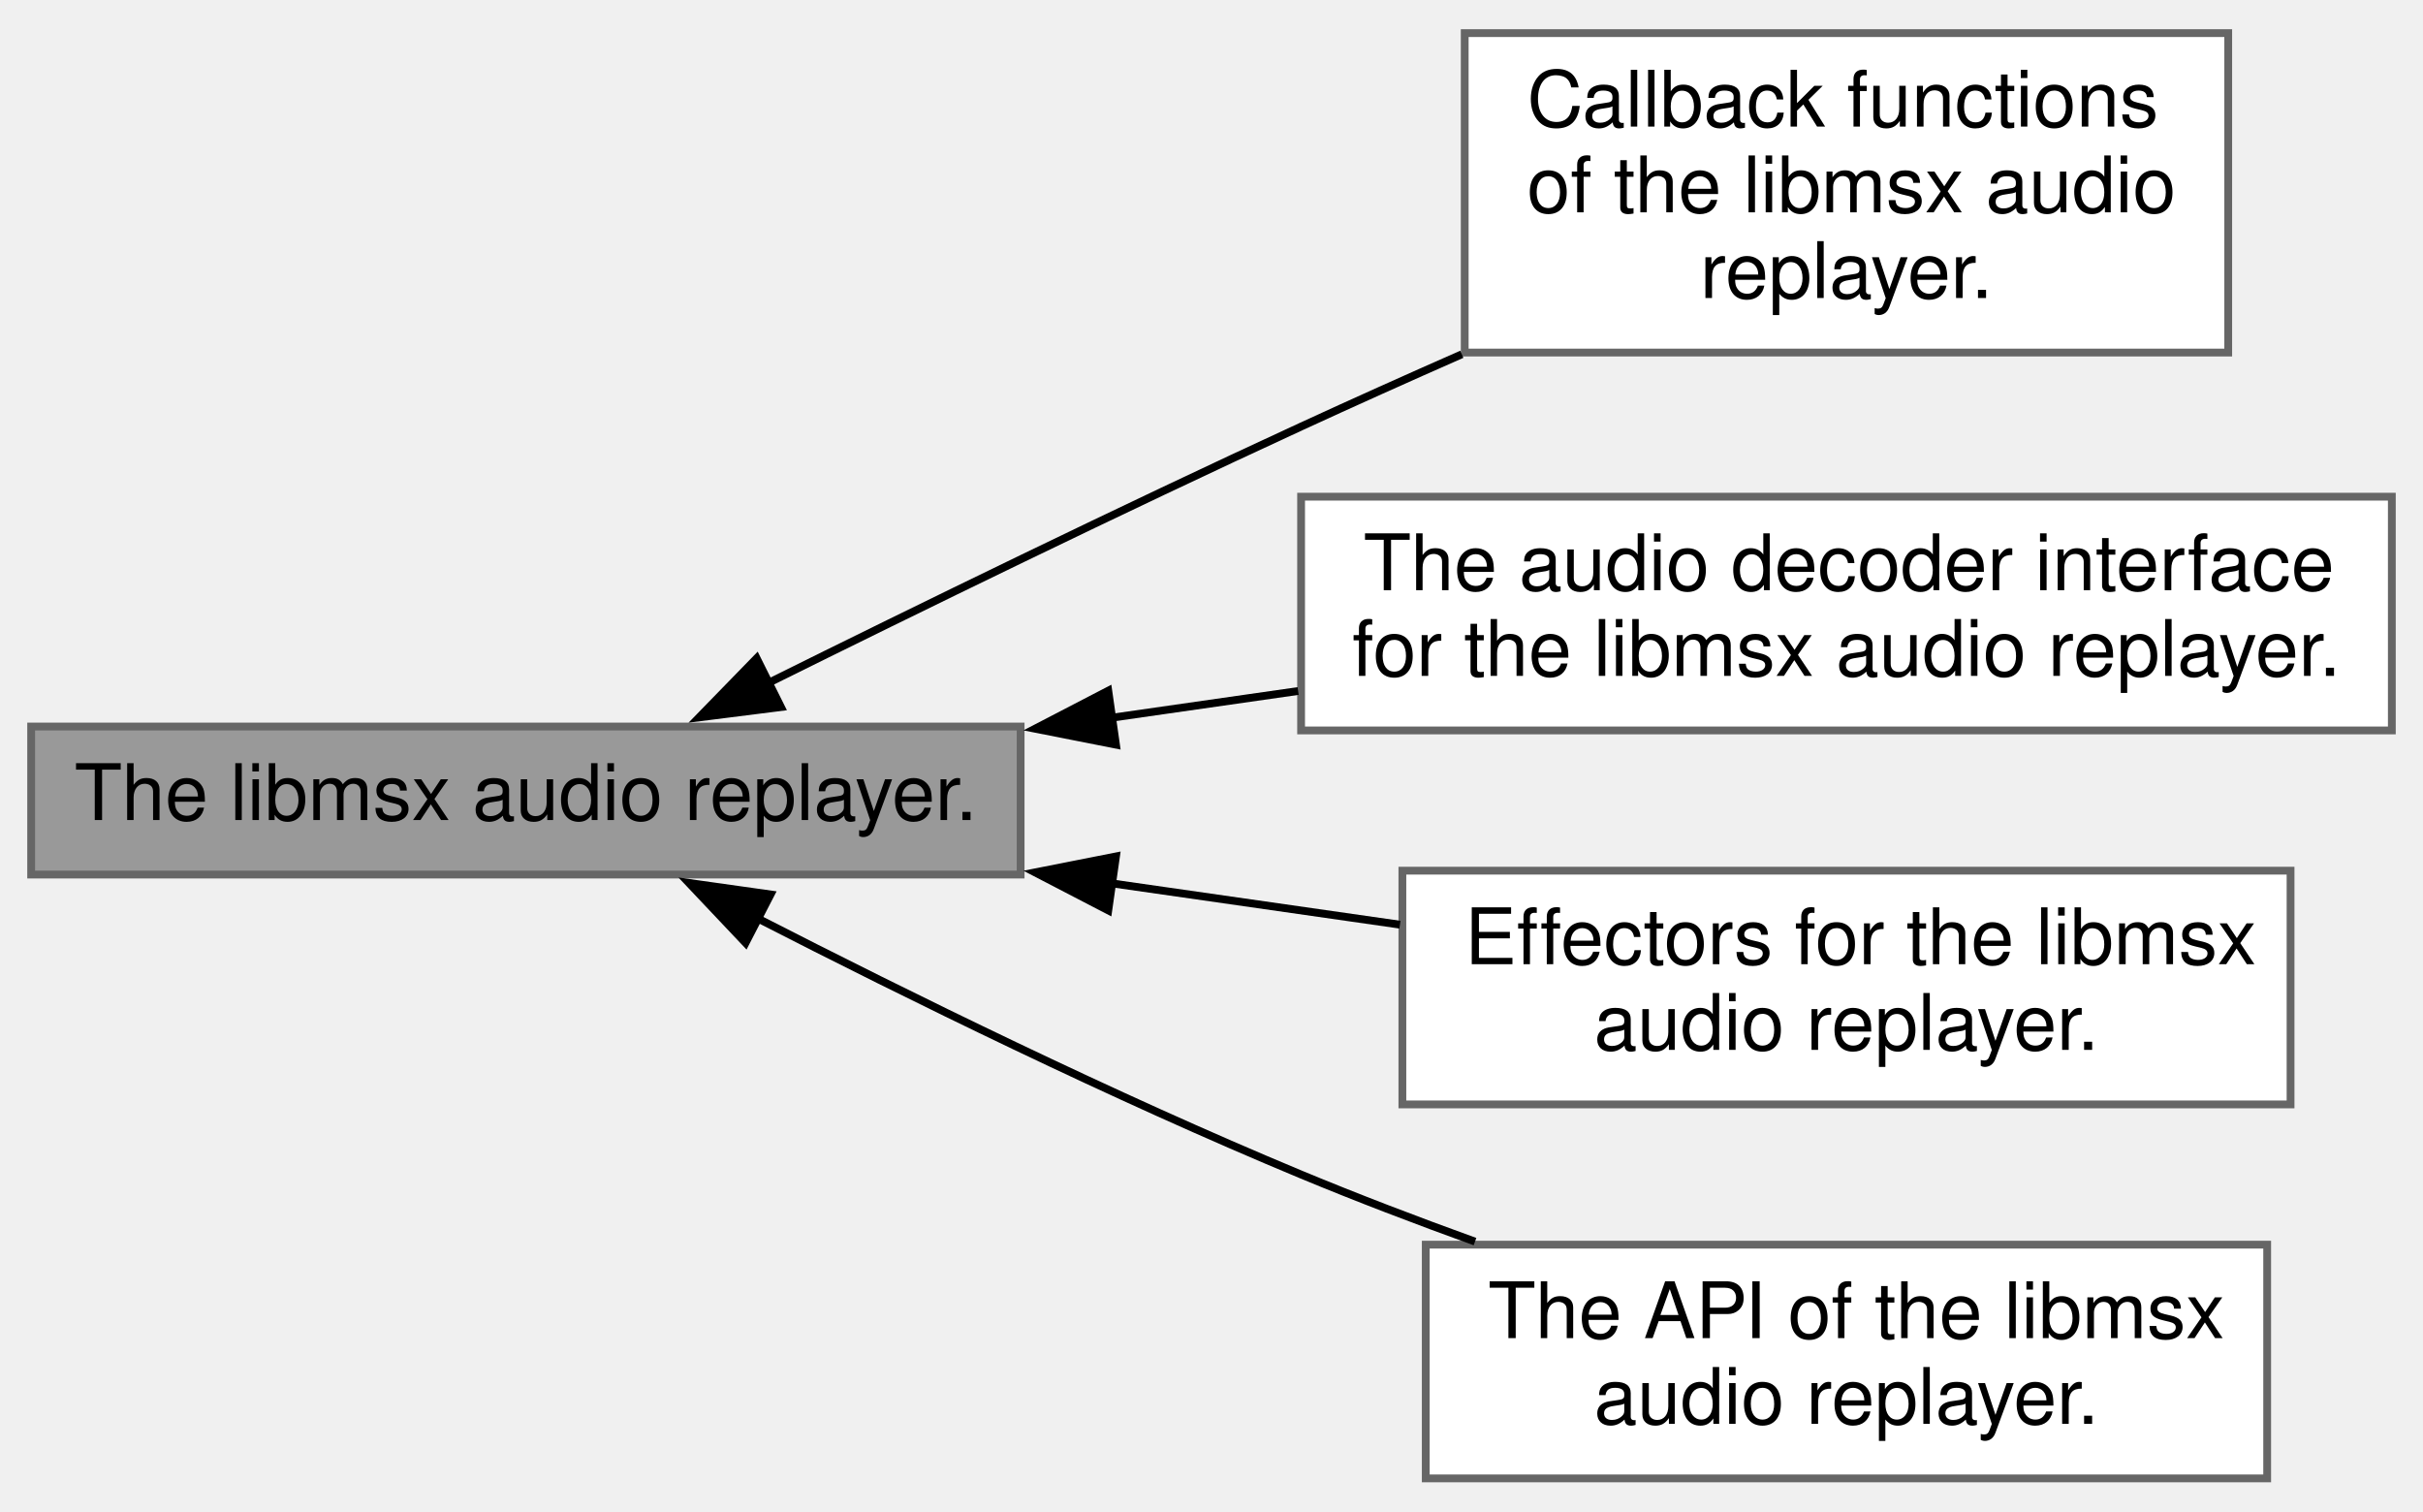
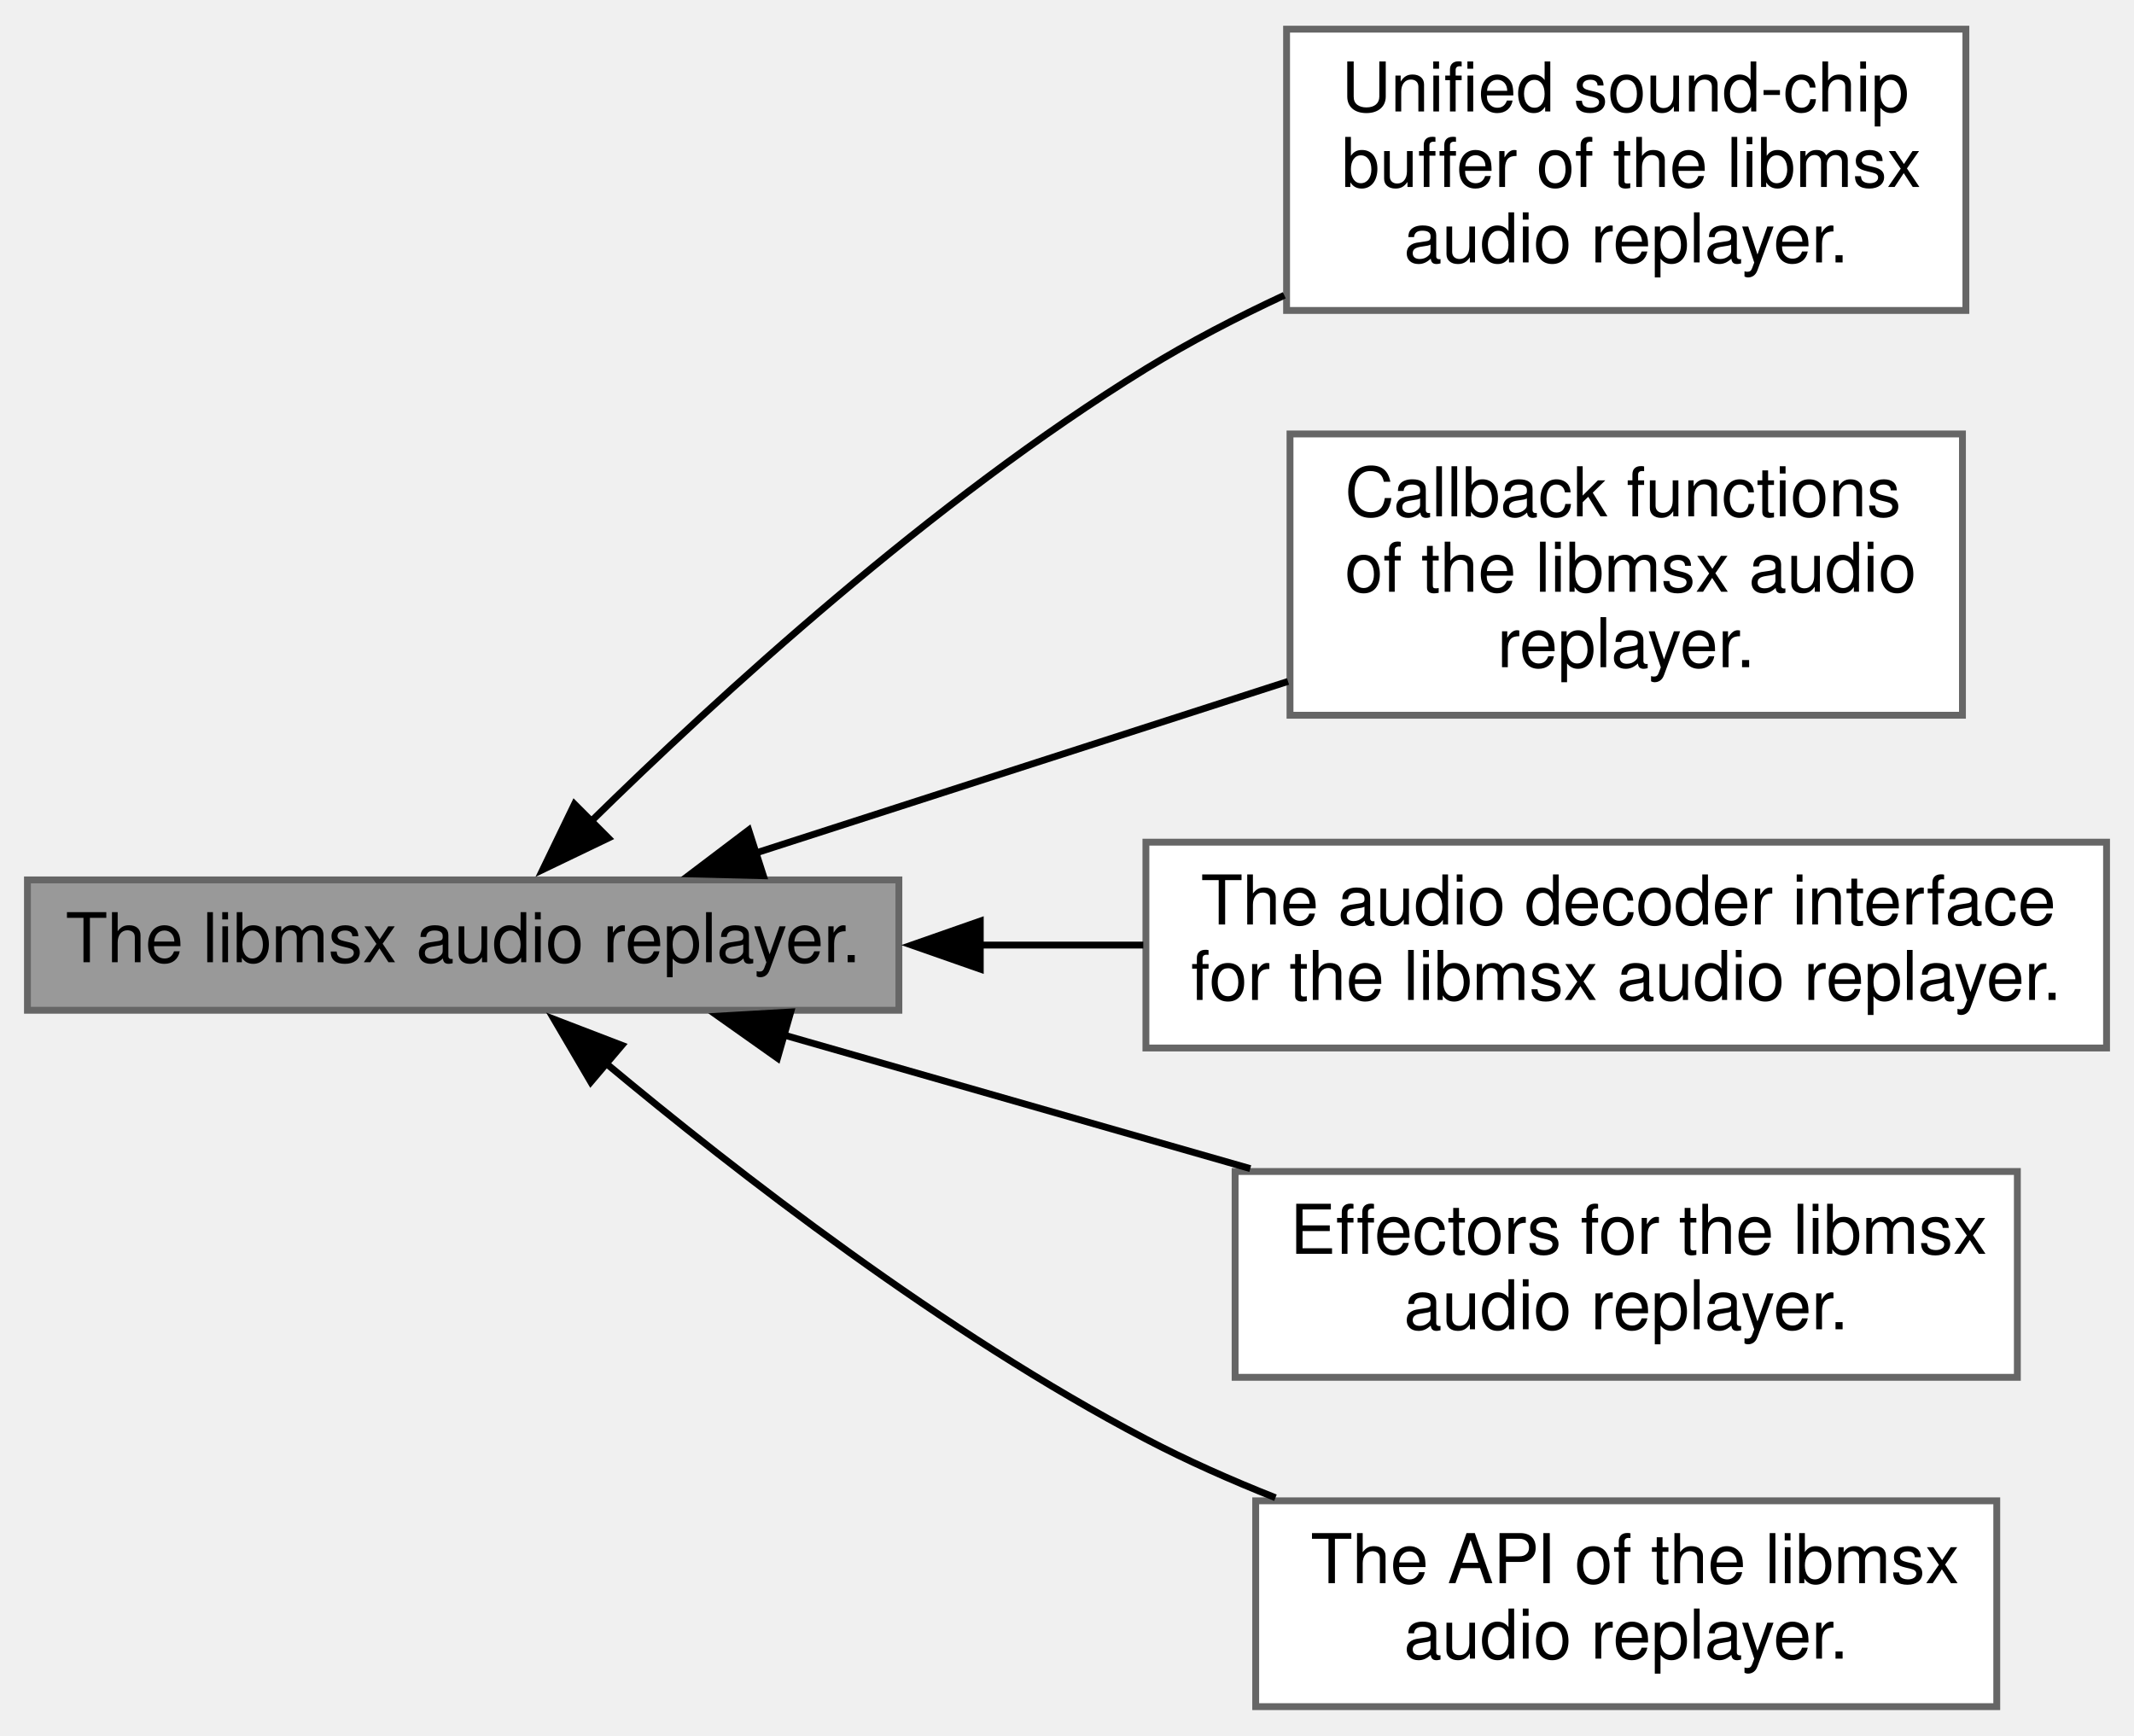
- <svg xmlns="http://www.w3.org/2000/svg" xmlns:xlink="http://www.w3.org/1999/xlink" width="311pt" height="194pt" viewBox="0.00 0.00 311.00 193.50">
-   <g id="graph0" class="graph" transform="scale(1 1) rotate(0) translate(4 189.5)">
+ <svg xmlns="http://www.w3.org/2000/svg" xmlns:xlink="http://www.w3.org/1999/xlink" width="311pt" height="253pt" viewBox="0.00 0.00 311.00 252.50">
+   <g id="graph0" class="graph" transform="scale(1 1) rotate(0) translate(4 248.5)">
    <g id="node1" class="node">
      <g id="a_node1">
        <a xlink:title="#include &lt;audio.h&gt;">
-           <polygon fill="#999999" stroke="#666666" points="127,-96.5 0,-96.5 0,-77.5 127,-77.5 127,-96.5" />
-           <text text-anchor="middle" x="63.5" y="-84.5" font-family="Helvetica,sans-Serif" font-size="10.00">The libmsx audio replayer.</text>
+           <polygon fill="#999999" stroke="#666666" points="127,-120.5 0,-120.5 0,-101.5 127,-101.5 127,-120.5" />
+           <text text-anchor="middle" x="63.5" y="-108.5" font-family="Helvetica,sans-Serif" font-size="10.00">The libmsx audio replayer.</text>
        </a>
      </g>
    </g>
    <g id="node2" class="node">
      <g id="a_node2">
+         <a xlink:href="group__AUDIO__BUFFER.html" target="_top" xlink:title="#include &lt;audio_buf.h&gt;">
+           <polygon fill="white" stroke="#666666" points="282.5,-244.5 183.5,-244.5 183.5,-203.5 282.5,-203.5 282.5,-244.5" />
+           <text text-anchor="start" x="191.5" y="-232.5" font-family="Helvetica,sans-Serif" font-size="10.00">Unified sound-chip</text>
+           <text text-anchor="start" x="191.5" y="-221.5" font-family="Helvetica,sans-Serif" font-size="10.00"> buffer of the libmsx</text>
+           <text text-anchor="middle" x="233" y="-210.5" font-family="Helvetica,sans-Serif" font-size="10.00"> audio replayer.</text>
+         </a>
+       </g>
+     </g>
+     <g id="edge3" class="edge">
+       <path fill="none" stroke="black" d="M81.95,-128.84C100.67,-147.24 131.94,-175.87 163,-195 169.31,-198.88 176.23,-202.48 183.17,-205.71" />
+       <polygon fill="black" stroke="black" points="84.66,-126.6 75.11,-122.01 79.72,-131.55 84.66,-126.6" />
+     </g>
+     <g id="node3" class="node">
+       <g id="a_node3">
        <a xlink:href="group__AUDIO__CALLBACK.html" target="_top" xlink:title="#include &lt;audio_cb.h&gt;">
          <polygon fill="white" stroke="#666666" points="282,-185.5 184,-185.5 184,-144.5 282,-144.5 282,-185.5" />
          <text text-anchor="start" x="192" y="-173.5" font-family="Helvetica,sans-Serif" font-size="10.00">Callback functions</text>
          <text text-anchor="start" x="192" y="-162.5" font-family="Helvetica,sans-Serif" font-size="10.00"> of the libmsx audio</text>
          <text text-anchor="middle" x="233" y="-151.5" font-family="Helvetica,sans-Serif" font-size="10.00"> replayer.</text>
        </a>
      </g>
    </g>
-     <g id="edge3" class="edge">
-       <path fill="none" stroke="black" d="M94.45,-102.01C113.89,-111.65 139.82,-124.32 163,-135 169.64,-138.06 176.68,-141.22 183.63,-144.28" />
-       <polygon fill="black" stroke="black" points="96.24,-99 85.73,-97.67 93.12,-105.26 96.24,-99" />
+     <g id="edge4" class="edge">
+       <path fill="none" stroke="black" d="M105.92,-124.35C129.48,-131.95 159.1,-141.5 183.71,-149.43" />
+       <polygon fill="black" stroke="black" points="107.25,-121.11 96.66,-121.37 105.11,-127.77 107.25,-121.11" />
    </g>
-     <g id="node3" class="node">
-       <g id="a_node3">
+     <g id="node4" class="node">
+       <g id="a_node4">
        <a xlink:href="group__AUDIO__DECODER.html" target="_top" xlink:title="#include &lt;audio_dec.h&gt;">
          <polygon fill="white" stroke="#666666" points="303,-126 163,-126 163,-96 303,-96 303,-126" />
          <text text-anchor="start" x="171" y="-114" font-family="Helvetica,sans-Serif" font-size="10.00">The audio decoder interface</text>
          <text text-anchor="middle" x="233" y="-103" font-family="Helvetica,sans-Serif" font-size="10.00"> for the libmsx audio replayer.</text>
        </a>
      </g>
    </g>
-     <g id="edge4" class="edge">
-       <path fill="none" stroke="black" d="M138.55,-97.61C146.55,-98.76 154.68,-99.92 162.62,-101.06" />
-       <polygon fill="black" stroke="black" points="139.24,-94.17 128.85,-96.22 138.25,-101.1 139.24,-94.17" />
+     <g id="edge5" class="edge">
+       <path fill="none" stroke="black" d="M138.83,-111C146.74,-111 154.77,-111 162.62,-111" />
+       <polygon fill="black" stroke="black" points="138.86,-107.5 128.86,-111 138.86,-114.5 138.86,-107.5" />
    </g>
-     <g id="node4" class="node">
-       <g id="a_node4">
+     <g id="node5" class="node">
+       <g id="a_node5">
        <a xlink:href="group__AUDIO__EFX.html" target="_top" xlink:title="Effectors for the libmsx audio replayer.">
          <polygon fill="white" stroke="#666666" points="290,-78 176,-78 176,-48 290,-48 290,-78" />
          <text text-anchor="start" x="184" y="-66" font-family="Helvetica,sans-Serif" font-size="10.00">Effectors for the libmsx</text>
          <text text-anchor="middle" x="233" y="-55" font-family="Helvetica,sans-Serif" font-size="10.00"> audio replayer.</text>
        </a>
      </g>
    </g>
    <g id="edge2" class="edge">
-       <path fill="none" stroke="black" d="M138.65,-76.38C151.09,-74.59 163.8,-72.77 175.69,-71.07" />
-       <polygon fill="black" stroke="black" points="138.25,-72.9 128.85,-77.78 139.24,-79.83 138.25,-72.9" />
+       <path fill="none" stroke="black" d="M110.11,-97.93C131.14,-91.9 156.25,-84.71 178.21,-78.42" />
+       <polygon fill="black" stroke="black" points="109.31,-94.52 100.66,-100.64 111.24,-101.25 109.31,-94.52" />
    </g>
-     <g id="node5" class="node">
-       <g id="a_node5">
+     <g id="node6" class="node">
+       <g id="a_node6">
        <a xlink:href="group__AUDIO__REPLAYER.html" target="_top" xlink:title="The API of the libmsx audio replayer.">
          <polygon fill="white" stroke="#666666" points="287,-30 179,-30 179,0 287,0 287,-30" />
          <text text-anchor="start" x="187" y="-18" font-family="Helvetica,sans-Serif" font-size="10.00">The API of the libmsx</text>
          <text text-anchor="middle" x="233" y="-7" font-family="Helvetica,sans-Serif" font-size="10.00"> audio replayer.</text>
        </a>
      </g>
    </g>
    <g id="edge1" class="edge">
-       <path fill="none" stroke="black" d="M93.1,-71.95C112.54,-61.99 138.99,-48.98 163,-39 170.14,-36.03 177.8,-33.11 185.32,-30.39" />
-       <polygon fill="black" stroke="black" points="91.7,-68.73 84.42,-76.43 94.91,-74.95 91.7,-68.73" />
+       <path fill="none" stroke="black" d="M84.25,-93.82C103.35,-77.89 133.63,-54.4 163,-39 168.95,-35.88 175.4,-33.02 181.88,-30.45" />
+       <polygon fill="black" stroke="black" points="82.1,-91.05 76.74,-100.19 86.63,-96.39 82.1,-91.05" />
    </g>
  </g>
</svg>
